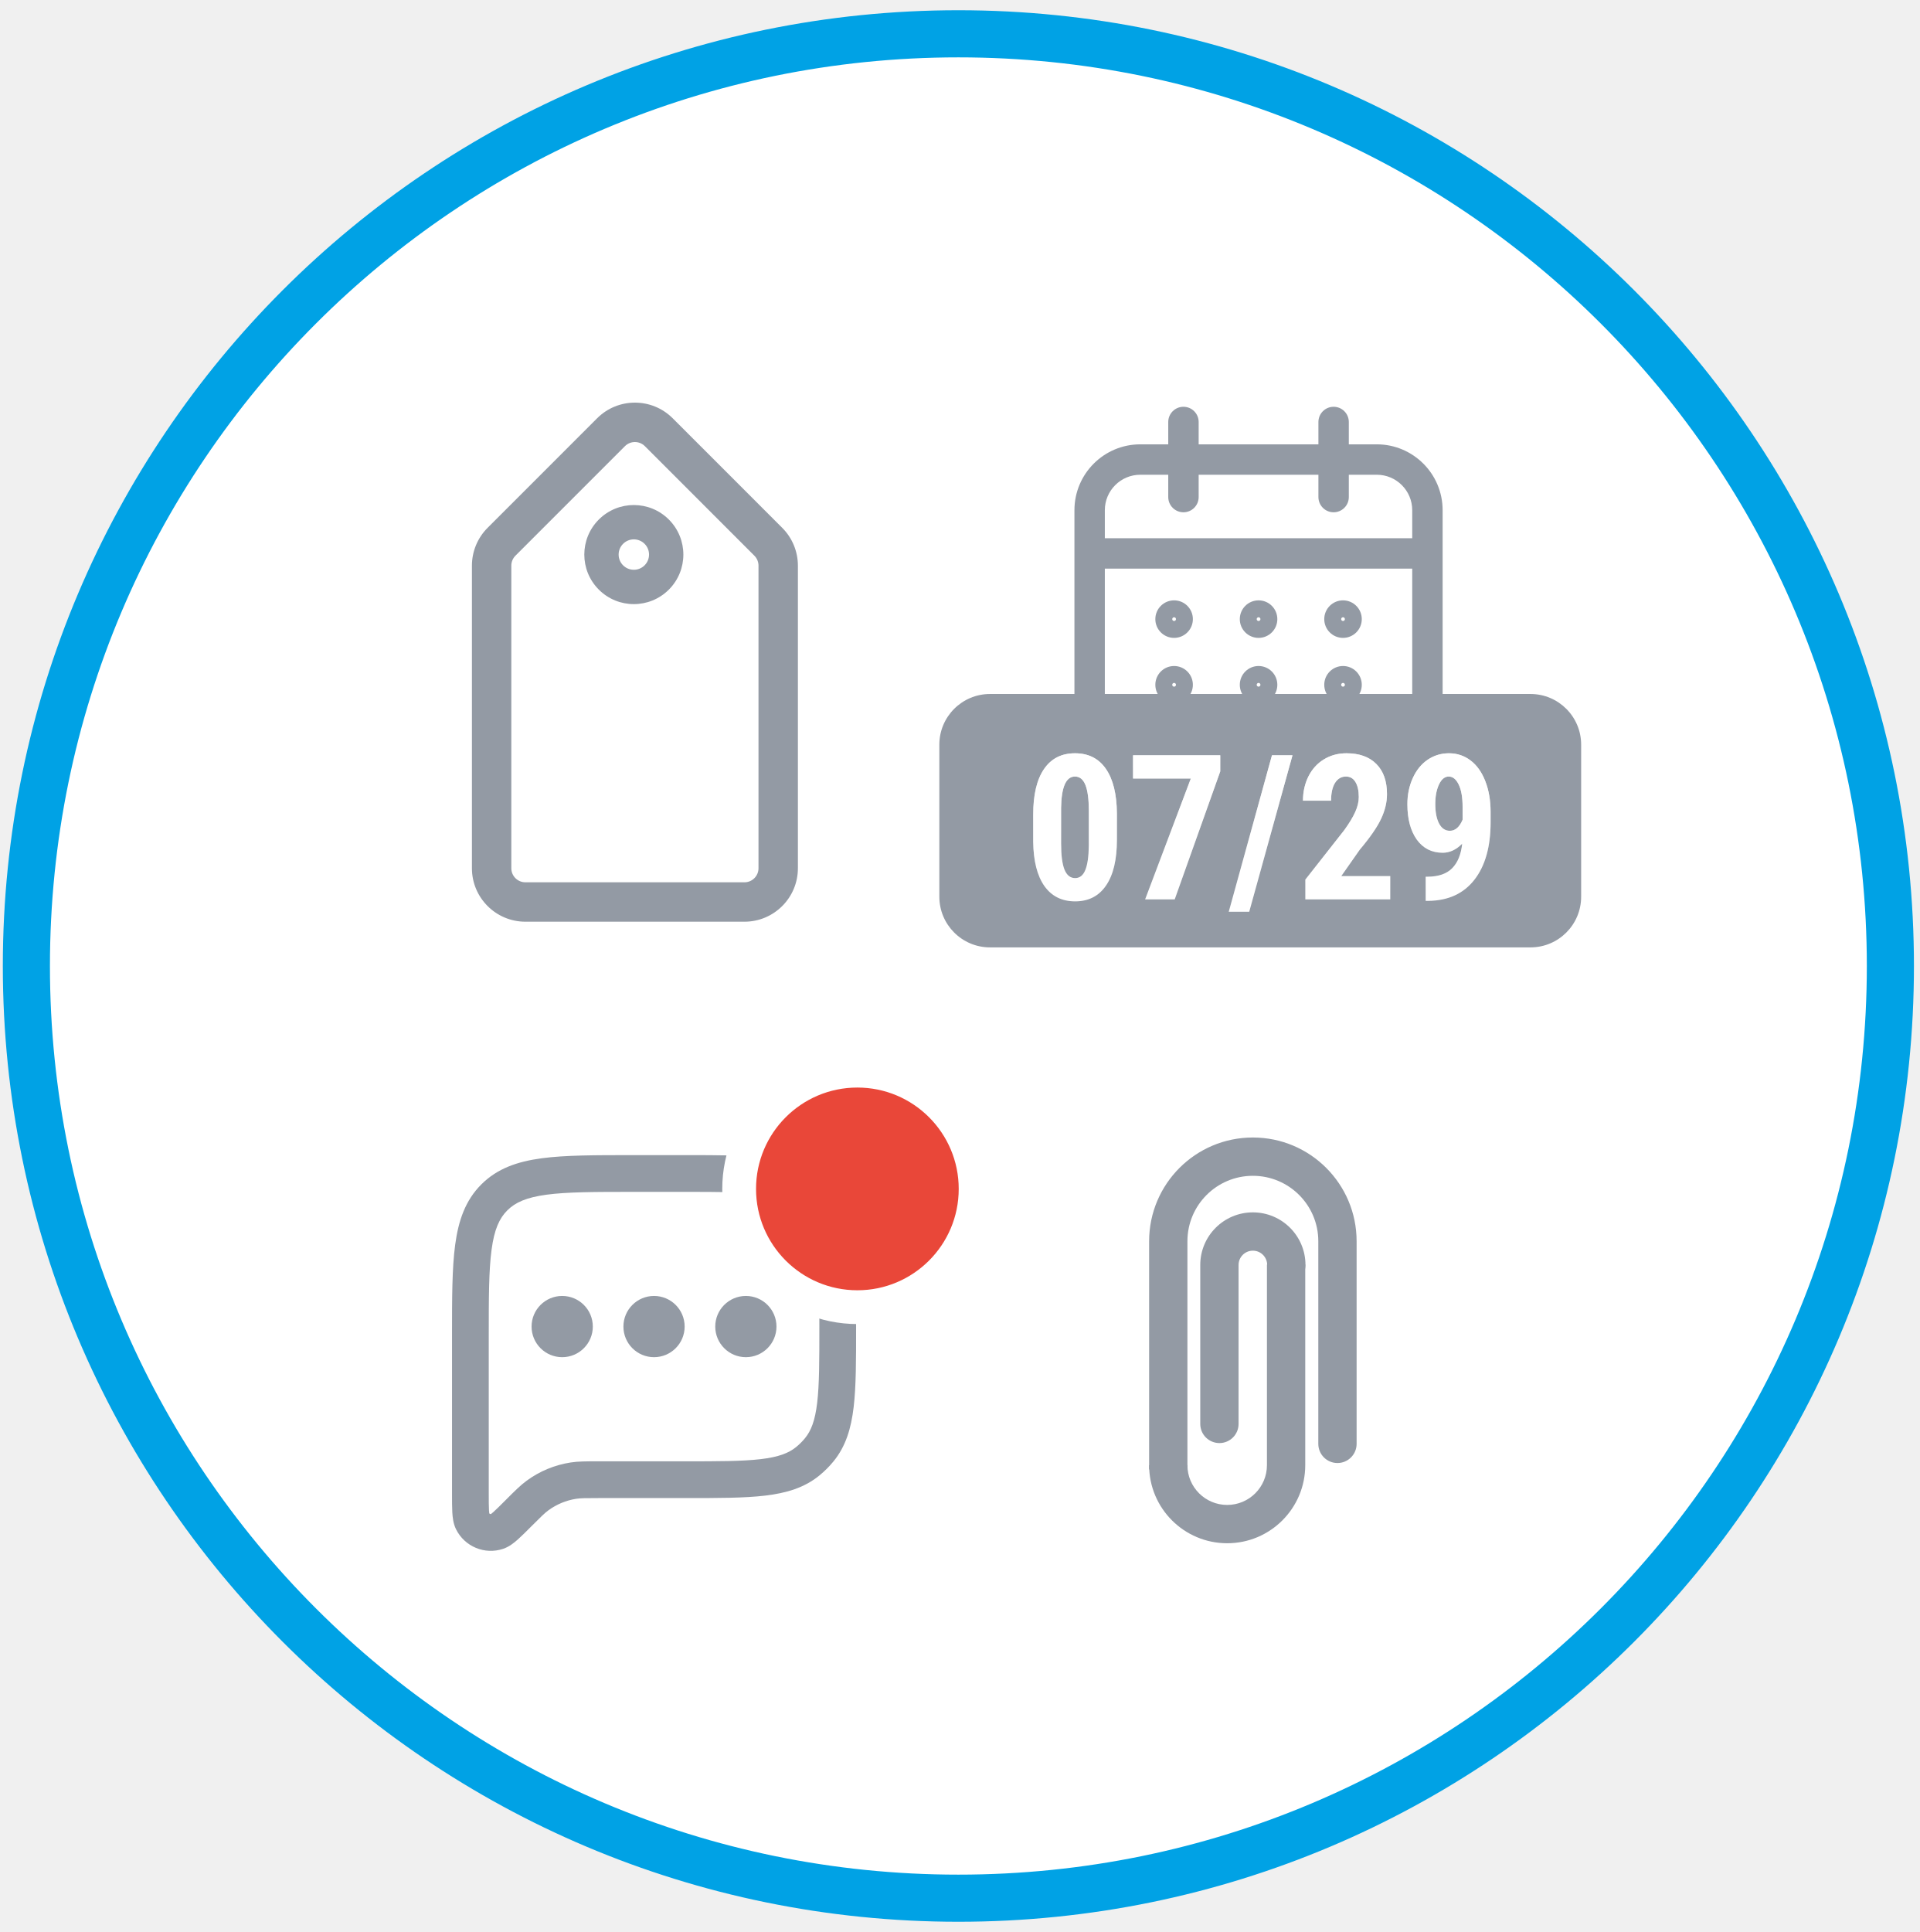
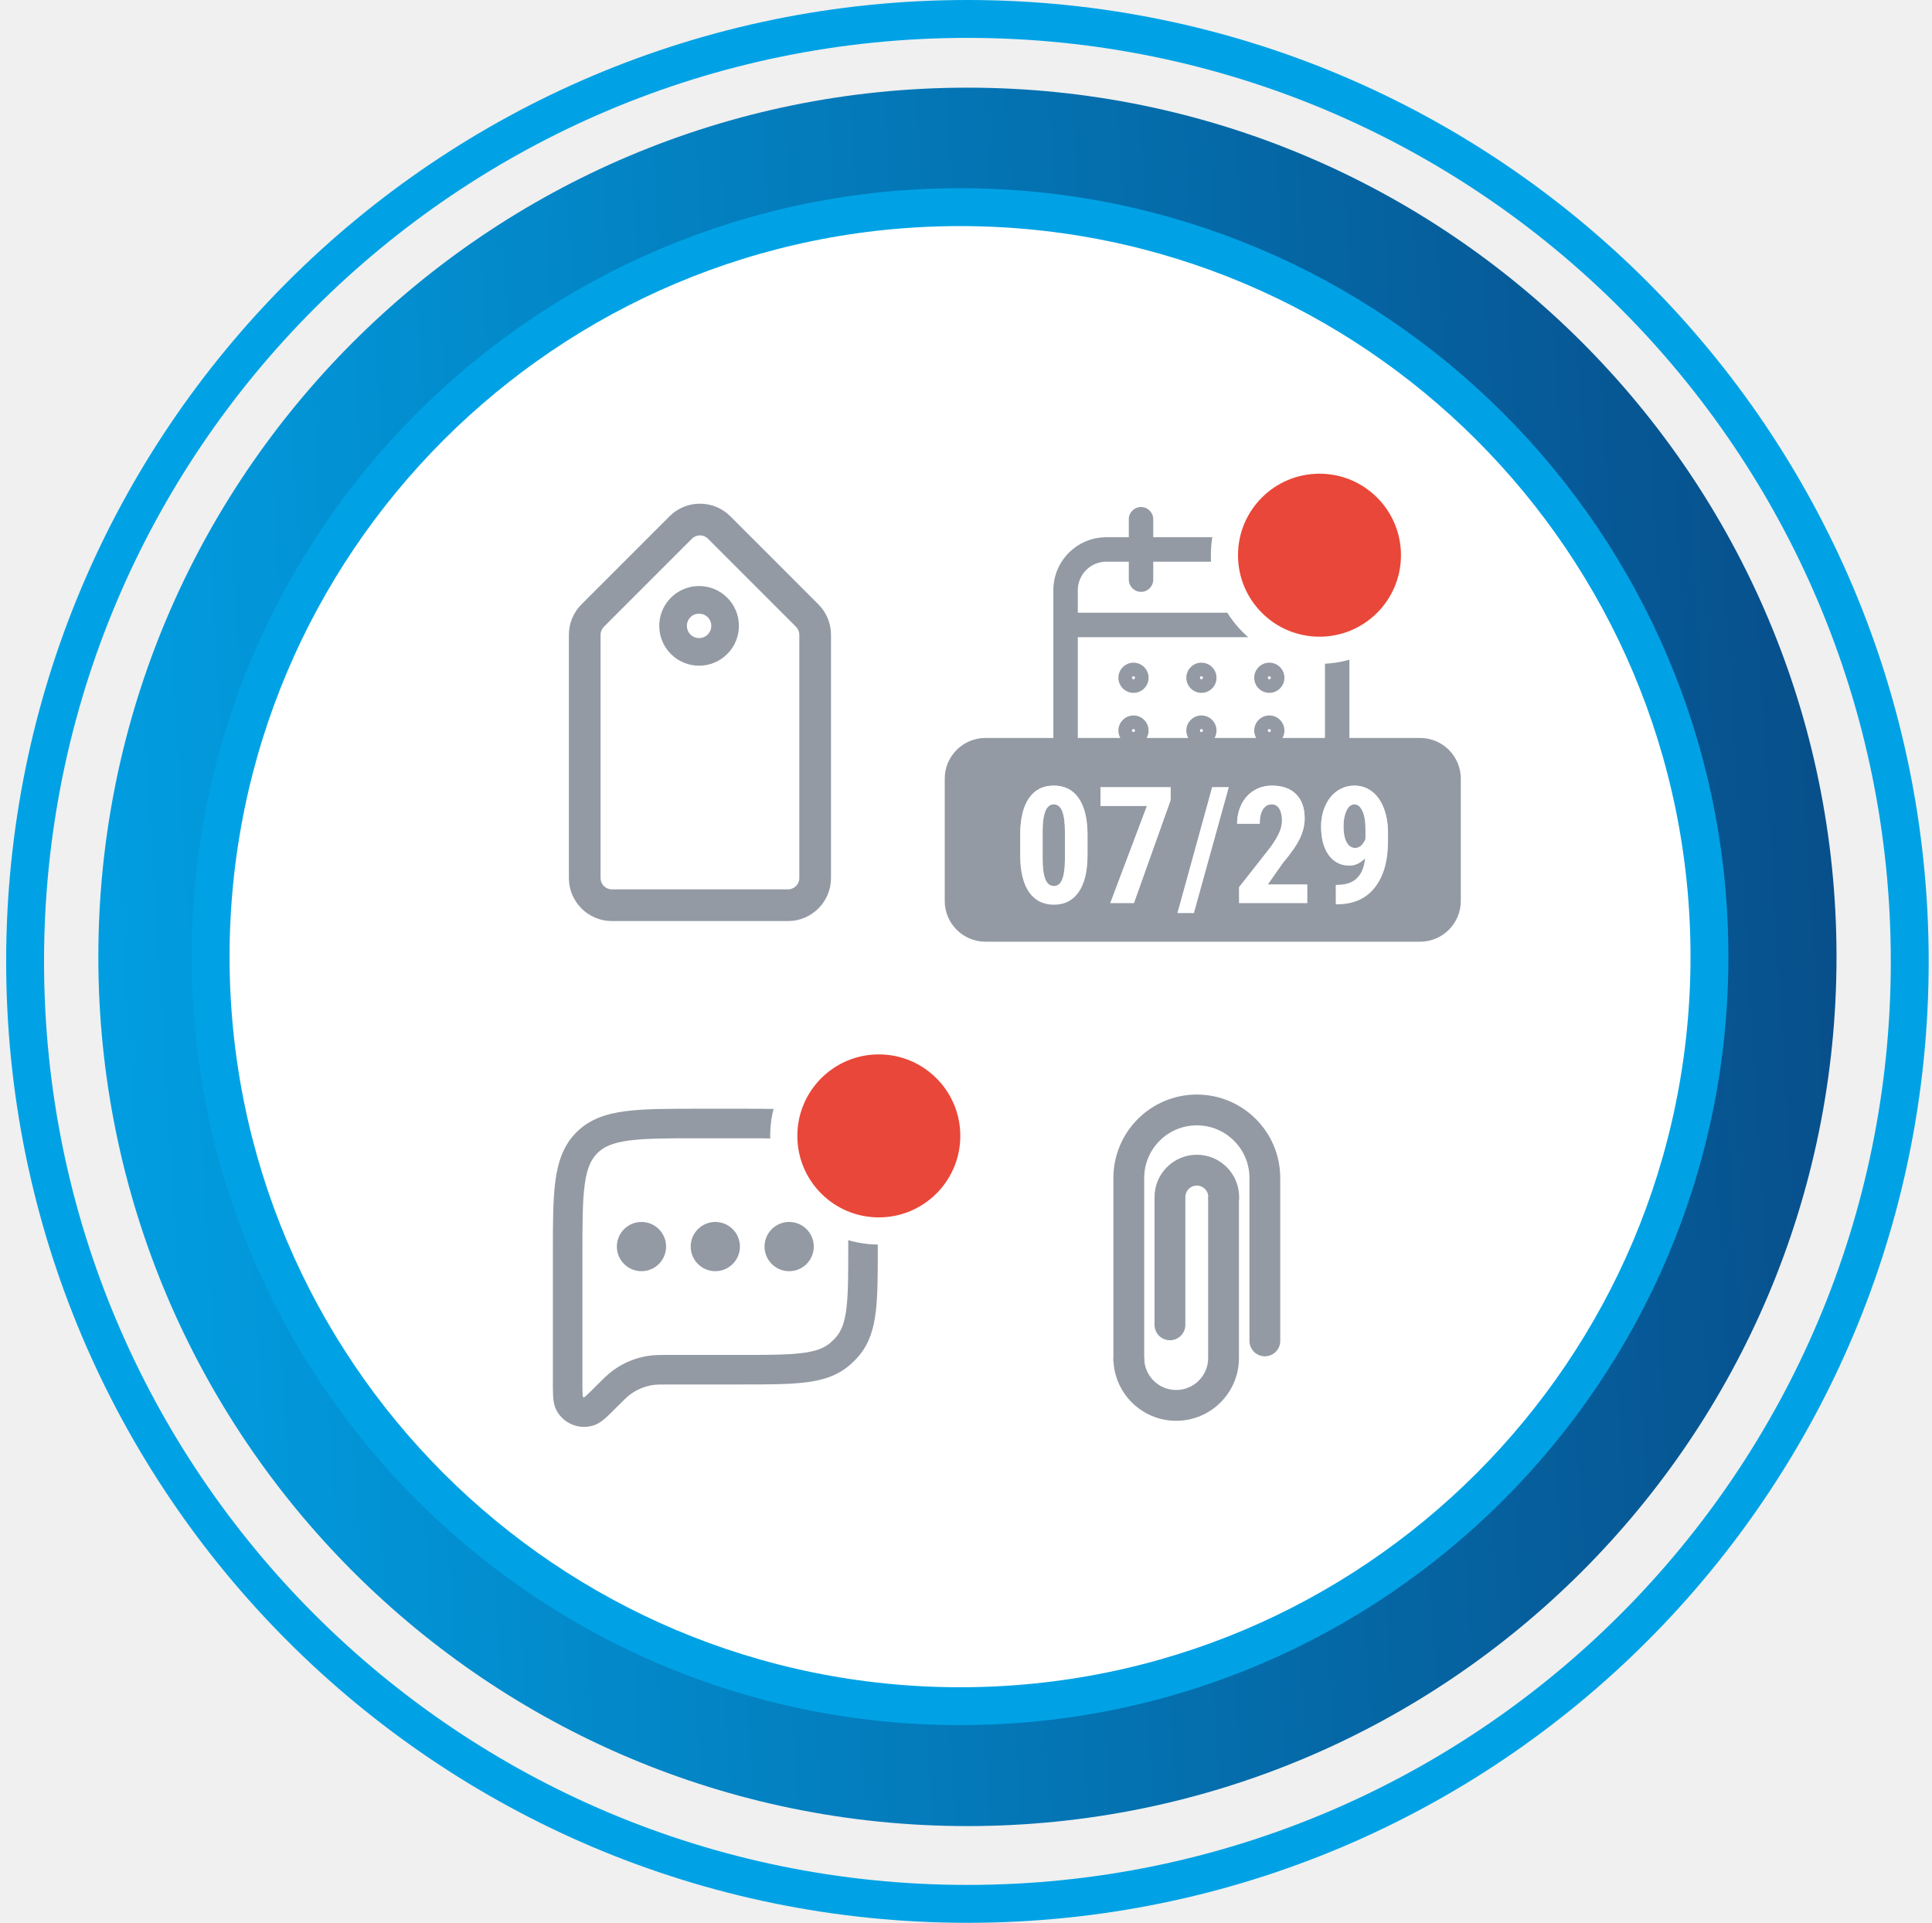
- <svg xmlns="http://www.w3.org/2000/svg" width="163" height="164" viewBox="0 0 163 164" fill="none">
-   <rect x="2.24" y="2.869" width="158.262" height="158.262" rx="79.131" fill="white" />
-   <rect x="2.24" y="2.869" width="158.262" height="158.262" rx="79.131" fill="url(#paint0_linear)" />
-   <rect x="2.24" y="2.869" width="158.262" height="158.262" rx="79.131" stroke="#00A2E5" stroke-width="4" />
-   <path fill-rule="evenodd" clip-rule="evenodd" d="M52.791 37.603C53.407 36.987 54.406 36.987 55.022 37.603L64.32 46.901C64.616 47.197 64.782 47.598 64.782 48.016L64.782 73.7C64.782 74.571 64.076 75.277 63.205 75.277H44.609C43.737 75.277 43.031 74.571 43.031 73.7L43.031 48.016C43.031 47.598 43.197 47.197 43.493 46.901L52.791 37.603ZM56.847 35.778C55.223 34.154 52.59 34.154 50.966 35.778L41.668 45.076C40.888 45.855 40.45 46.913 40.45 48.016L40.45 73.7C40.45 75.996 42.312 77.858 44.609 77.858L63.205 77.858C65.502 77.858 67.364 75.996 67.364 73.7L67.364 48.016C67.364 46.913 66.925 45.855 66.145 45.076L56.847 35.778ZM54.998 48.258C54.345 48.912 53.286 48.912 52.633 48.258C51.979 47.605 51.979 46.546 52.633 45.893C53.286 45.24 54.345 45.24 54.998 45.893C55.651 46.546 55.651 47.605 54.998 48.258ZM56.519 49.779C55.026 51.273 52.605 51.273 51.111 49.779C49.618 48.286 49.618 45.865 51.111 44.372C52.605 42.879 55.026 42.879 56.519 44.372C58.012 45.865 58.012 48.286 56.519 49.779Z" fill="#939AA4" />
-   <path d="M64.782 48.016L64.4 48.016L64.782 48.016ZM64.782 73.7H64.4H64.782ZM43.031 73.7H42.649H43.031ZM43.031 48.016L42.649 48.016L42.649 48.016L43.031 48.016ZM40.45 48.016L40.832 48.016L40.832 48.016L40.45 48.016ZM40.45 73.7H40.068H40.45ZM44.609 77.858V77.476V77.858ZM63.205 77.858V78.24V77.858ZM67.364 73.7H67.745H67.364ZM67.364 48.016L66.982 48.016L67.364 48.016ZM55.292 37.333C54.527 36.568 53.286 36.568 52.521 37.333L53.061 37.873C53.528 37.406 54.285 37.406 54.752 37.873L55.292 37.333ZM64.59 46.631L55.292 37.333L54.752 37.873L64.05 47.171L64.59 46.631ZM65.164 48.016C65.164 47.497 64.958 46.998 64.59 46.631L64.05 47.171C64.274 47.395 64.4 47.699 64.4 48.016L65.164 48.016ZM65.164 73.7L65.164 48.016L64.4 48.016V73.7H65.164ZM63.205 75.659C64.287 75.659 65.164 74.782 65.164 73.7H64.4C64.4 74.36 63.865 74.895 63.205 74.895V75.659ZM44.609 75.659H63.205V74.895H44.609V75.659ZM42.649 73.7C42.649 74.782 43.526 75.659 44.609 75.659V74.895C43.948 74.895 43.413 74.36 43.413 73.7H42.649ZM42.649 48.016L42.649 73.7H43.413L43.413 48.016L42.649 48.016ZM43.223 46.631C42.856 46.998 42.649 47.497 42.649 48.016L43.413 48.016C43.413 47.699 43.539 47.395 43.763 47.171L43.223 46.631ZM52.521 37.333L43.223 46.631L43.763 47.171L53.061 37.873L52.521 37.333ZM51.236 36.047C52.711 34.573 55.102 34.573 56.577 36.047L57.117 35.508C55.344 33.734 52.469 33.734 50.696 35.508L51.236 36.047ZM41.938 45.346L51.236 36.047L50.696 35.508L41.398 44.806L41.938 45.346ZM40.832 48.016C40.832 47.014 41.23 46.054 41.938 45.346L41.398 44.806C40.547 45.657 40.068 46.812 40.068 48.016L40.832 48.016ZM40.832 73.7L40.832 48.016L40.068 48.016L40.068 73.7H40.832ZM44.609 77.476C42.523 77.476 40.832 75.785 40.832 73.7H40.068C40.068 76.207 42.101 78.24 44.609 78.24V77.476ZM63.205 77.476L44.609 77.476V78.24L63.205 78.24V77.476ZM66.982 73.7C66.982 75.785 65.291 77.476 63.205 77.476V78.24C65.713 78.24 67.745 76.207 67.745 73.7H66.982ZM66.982 48.016L66.982 73.7H67.745L67.745 48.016L66.982 48.016ZM65.875 45.346C66.584 46.054 66.982 47.014 66.982 48.016L67.745 48.016C67.745 46.812 67.267 45.657 66.415 44.806L65.875 45.346ZM56.577 36.047L65.875 45.346L66.415 44.806L57.117 35.508L56.577 36.047ZM52.362 48.529C53.165 49.331 54.465 49.331 55.268 48.529L54.728 47.989C54.224 48.492 53.407 48.492 52.903 47.989L52.362 48.529ZM52.362 45.623C51.56 46.425 51.56 47.726 52.362 48.529L52.903 47.989C52.398 47.484 52.398 46.667 52.903 46.163L52.362 45.623ZM55.268 45.623C54.465 44.821 53.165 44.821 52.362 45.623L52.903 46.163C53.407 45.659 54.224 45.659 54.728 46.163L55.268 45.623ZM55.268 48.529C56.07 47.726 56.07 46.425 55.268 45.623L54.728 46.163C55.232 46.667 55.232 47.484 54.728 47.989L55.268 48.529ZM50.842 50.05C52.484 51.692 55.146 51.692 56.789 50.05L56.249 49.509C54.905 50.853 52.726 50.853 51.382 49.509L50.842 50.05ZM50.842 44.102C49.199 45.745 49.199 48.407 50.842 50.05L51.382 49.509C50.038 48.165 50.038 45.986 51.382 44.642L50.842 44.102ZM56.789 44.102C55.146 42.46 52.484 42.46 50.842 44.102L51.382 44.642C52.726 43.298 54.905 43.298 56.249 44.642L56.789 44.102ZM56.789 50.05C58.431 48.407 58.431 45.745 56.789 44.102L56.249 44.642C57.593 45.986 57.593 48.165 56.249 49.509L56.789 50.05Z" fill="#939AA4" />
-   <path fill-rule="evenodd" clip-rule="evenodd" d="M53.684 98.054L58.231 98.054C60.995 98.054 63.207 98.054 64.963 98.262C66.773 98.476 68.3 98.929 69.582 99.982C70.012 100.335 70.406 100.729 70.759 101.159C71.812 102.441 72.265 103.967 72.479 105.778C72.686 107.534 72.686 109.746 72.686 112.51V112.71C72.686 115.473 72.686 117.685 72.479 119.441C72.265 121.252 71.812 122.778 70.759 124.061C70.406 124.49 70.012 124.885 69.582 125.237C68.3 126.29 66.773 126.743 64.963 126.957C63.207 127.165 60.995 127.165 58.231 127.165H50.858C49.71 127.165 49.3 127.169 48.921 127.227C48.068 127.359 47.26 127.694 46.564 128.204C46.255 128.43 45.962 128.717 45.15 129.529L45.117 129.562C44.666 130.013 44.279 130.4 43.958 130.686C43.654 130.956 43.238 131.298 42.726 131.471C41.163 132.001 39.45 131.291 38.718 129.811C38.479 129.326 38.427 128.79 38.403 128.385C38.378 127.955 38.378 127.408 38.378 126.77L38.378 113.361C38.378 110.191 38.378 107.654 38.646 105.663C38.923 103.603 39.512 101.894 40.865 100.541C42.218 99.188 43.926 98.599 45.986 98.322C47.978 98.054 50.515 98.054 53.684 98.054ZM46.402 101.413C44.688 101.644 43.747 102.07 43.07 102.747C42.393 103.424 41.967 104.364 41.737 106.079C41.5 107.838 41.497 110.165 41.497 113.476V126.724C41.497 127.421 41.498 127.876 41.517 128.204C41.525 128.342 41.535 128.426 41.542 128.469C41.576 128.508 41.627 128.529 41.679 128.526C41.714 128.5 41.781 128.448 41.884 128.356C42.13 128.138 42.451 127.817 42.945 127.323C42.973 127.295 43.002 127.267 43.029 127.239C43.726 126.542 44.194 126.074 44.721 125.688C45.82 124.882 47.098 124.353 48.446 124.145C49.09 124.045 49.753 124.046 50.738 124.046C50.778 124.046 50.817 124.046 50.858 124.046H58.131C61.018 124.046 63.045 124.043 64.596 123.86C66.113 123.681 66.969 123.347 67.604 122.826C67.876 122.603 68.125 122.354 68.348 122.082C68.869 121.447 69.202 120.591 69.382 119.075C69.565 117.524 69.567 115.496 69.567 112.61C69.567 109.723 69.565 107.695 69.382 106.145C69.202 104.628 68.869 103.772 68.348 103.137C68.125 102.865 67.876 102.616 67.604 102.393C66.969 101.872 66.113 101.539 64.596 101.359C63.045 101.176 61.018 101.173 58.131 101.173H53.799C50.488 101.173 48.161 101.177 46.402 101.413Z" fill="#939AA4" />
-   <path fill-rule="evenodd" clip-rule="evenodd" d="M47.732 115.206C49.168 115.206 50.332 114.042 50.332 112.607C50.332 111.171 49.168 110.008 47.732 110.008C46.297 110.008 45.133 111.171 45.133 112.607C45.133 114.042 46.297 115.206 47.732 115.206Z" fill="#939AA4" />
-   <path fill-rule="evenodd" clip-rule="evenodd" d="M55.53 115.206C56.965 115.206 58.129 114.042 58.129 112.607C58.129 111.171 56.965 110.008 55.53 110.008C54.094 110.008 52.931 111.171 52.931 112.607C52.931 114.042 54.094 115.206 55.53 115.206Z" fill="#939AA4" />
-   <path fill-rule="evenodd" clip-rule="evenodd" d="M63.327 115.206C64.763 115.206 65.926 114.042 65.926 112.607C65.926 111.171 64.763 110.008 63.327 110.008C61.892 110.008 60.728 111.171 60.728 112.607C60.728 114.042 61.892 115.206 63.327 115.206Z" fill="#939AA4" />
-   <circle cx="72.795" cy="100.922" r="10.038" fill="#E94739" stroke="white" stroke-width="2.868" />
-   <path fill-rule="evenodd" clip-rule="evenodd" d="M106.374 99.81C103.305 99.81 100.817 102.297 100.817 105.366L100.817 124.731L97.565 124.731L97.565 105.366C97.565 100.501 101.509 96.558 106.374 96.558C111.238 96.558 115.182 100.501 115.182 105.366V122.565C115.182 123.463 114.454 124.191 113.556 124.191C112.658 124.191 111.93 123.463 111.93 122.565V105.366C111.93 102.297 109.442 99.81 106.374 99.81Z" fill="#939AA4" />
-   <path fill-rule="evenodd" clip-rule="evenodd" d="M110.821 107.345V124.372C110.821 128.033 107.853 131 104.193 131C100.532 131 97.565 128.033 97.565 124.372H100.817C100.817 126.237 102.328 127.748 104.193 127.748C106.057 127.748 107.569 126.237 107.569 124.372V107.345H110.821Z" fill="#939AA4" />
-   <path fill-rule="evenodd" clip-rule="evenodd" d="M106.374 106.165C105.703 106.165 105.16 106.709 105.16 107.379V120.871C105.16 121.769 104.432 122.497 103.534 122.497C102.635 122.497 101.907 121.769 101.907 120.871V107.379C101.907 104.913 103.907 102.913 106.374 102.913C108.84 102.913 110.84 104.913 110.84 107.379C110.84 108.277 110.112 109.005 109.214 109.005C108.316 109.005 107.588 108.277 107.588 107.379C107.588 106.709 107.044 106.165 106.374 106.165Z" fill="#939AA4" />
-   <path fill-rule="evenodd" clip-rule="evenodd" d="M101.771 35.821C101.771 35.108 101.193 34.53 100.48 34.53C99.767 34.53 99.189 35.108 99.189 35.821V37.718H96.817C93.728 37.718 91.224 40.221 91.224 43.31V60.2C91.224 63.288 93.728 65.792 96.817 65.792H116.893C119.981 65.792 122.485 63.288 122.485 60.2V43.31C122.485 40.221 119.981 37.718 116.893 37.718H114.52V35.821C114.52 35.108 113.942 34.53 113.229 34.53C112.517 34.53 111.939 35.108 111.939 35.821V37.718H101.771V35.821ZM111.939 42.194V40.299H101.771V42.194C101.771 42.907 101.193 43.485 100.48 43.485C99.767 43.485 99.189 42.907 99.189 42.194V40.299H96.817C95.154 40.299 93.805 41.647 93.805 43.31V45.688H119.904V43.31C119.904 41.647 118.556 40.299 116.893 40.299H114.52V42.194C114.52 42.907 113.942 43.485 113.229 43.485C112.517 43.485 111.939 42.907 111.939 42.194ZM119.904 48.27H93.805V60.2C93.805 61.863 95.154 63.211 96.817 63.211H116.893C118.556 63.211 119.904 61.863 119.904 60.2V48.27ZM99.686 52.714C99.774 52.714 99.846 52.643 99.846 52.555C99.846 52.467 99.774 52.396 99.686 52.396C99.598 52.396 99.527 52.467 99.527 52.555C99.527 52.643 99.598 52.714 99.686 52.714ZM99.686 54.148C100.566 54.148 101.28 53.435 101.28 52.555C101.28 51.675 100.566 50.962 99.686 50.962C98.806 50.962 98.093 51.675 98.093 52.555C98.093 53.435 98.806 54.148 99.686 54.148ZM107.017 52.555C107.017 52.643 106.946 52.714 106.858 52.714C106.77 52.714 106.698 52.643 106.698 52.555C106.698 52.467 106.77 52.396 106.858 52.396C106.946 52.396 107.017 52.467 107.017 52.555ZM108.451 52.555C108.451 53.435 107.738 54.148 106.858 54.148C105.978 54.148 105.264 53.435 105.264 52.555C105.264 51.675 105.978 50.962 106.858 50.962C107.738 50.962 108.451 51.675 108.451 52.555ZM114.028 52.714C114.116 52.714 114.187 52.643 114.187 52.555C114.187 52.467 114.116 52.396 114.028 52.396C113.94 52.396 113.869 52.467 113.869 52.555C113.869 52.643 113.94 52.714 114.028 52.714ZM114.028 54.148C114.908 54.148 115.621 53.435 115.621 52.555C115.621 51.675 114.908 50.962 114.028 50.962C113.148 50.962 112.435 51.675 112.435 52.555C112.435 53.435 113.148 54.148 114.028 54.148ZM99.846 58.129C99.846 58.217 99.774 58.288 99.686 58.288C99.598 58.288 99.527 58.217 99.527 58.129C99.527 58.041 99.598 57.969 99.686 57.969C99.774 57.969 99.846 58.041 99.846 58.129ZM101.28 58.129C101.28 59.009 100.566 59.722 99.686 59.722C98.806 59.722 98.093 59.009 98.093 58.129C98.093 57.249 98.806 56.535 99.686 56.535C100.566 56.535 101.28 57.249 101.28 58.129ZM106.858 58.288C106.946 58.288 107.017 58.217 107.017 58.129C107.017 58.041 106.946 57.969 106.858 57.969C106.77 57.969 106.698 58.041 106.698 58.129C106.698 58.217 106.77 58.288 106.858 58.288ZM106.858 59.722C107.738 59.722 108.451 59.009 108.451 58.129C108.451 57.249 107.738 56.535 106.858 56.535C105.978 56.535 105.264 57.249 105.264 58.129C105.264 59.009 105.978 59.722 106.858 59.722ZM114.187 58.129C114.187 58.217 114.116 58.288 114.028 58.288C113.94 58.288 113.869 58.217 113.869 58.129C113.869 58.041 113.94 57.969 114.028 57.969C114.116 57.969 114.187 58.041 114.187 58.129ZM115.621 58.129C115.621 59.009 114.908 59.722 114.028 59.722C113.148 59.722 112.435 59.009 112.435 58.129C112.435 57.249 113.148 56.535 114.028 56.535C114.908 56.535 115.621 57.249 115.621 58.129Z" fill="#939AA4" />
-   <path d="M79.754 63.212C79.754 60.836 81.68 58.91 84.056 58.91H129.944C132.32 58.91 134.246 60.836 134.246 63.212V76.118C134.246 78.494 132.32 80.42 129.944 80.42H84.056C81.68 80.42 79.754 78.494 79.754 76.118V63.212Z" fill="#939AA4" />
-   <path d="M94.831 71.287C94.831 72.978 94.523 74.272 93.907 75.168C93.296 76.065 92.422 76.513 91.285 76.513C90.159 76.513 89.288 76.079 88.672 75.21C88.061 74.337 87.745 73.087 87.722 71.463V69.152C87.722 67.466 88.028 66.178 88.638 65.287C89.249 64.391 90.126 63.943 91.268 63.943C92.411 63.943 93.288 64.385 93.898 65.27C94.509 66.156 94.82 67.419 94.831 69.06V71.287ZM92.445 68.808C92.445 67.844 92.349 67.122 92.159 66.64C91.969 66.158 91.672 65.917 91.268 65.917C90.512 65.917 90.12 66.8 90.092 68.564V71.614C90.092 72.6 90.187 73.334 90.378 73.816C90.574 74.297 90.876 74.538 91.285 74.538C91.672 74.538 91.957 74.314 92.142 73.866C92.333 73.412 92.433 72.721 92.445 71.791V68.808ZM103.603 65.481L99.738 76.345H97.226L101.107 66.085H96.201V64.111H103.603V65.481ZM106.065 77.395H104.326L107.997 64.111H109.737L106.065 77.395ZM118.038 76.345H110.829V74.664L114.14 70.455C114.56 69.872 114.868 69.362 115.064 68.925C115.265 68.483 115.366 68.06 115.366 67.657C115.366 67.113 115.271 66.688 115.081 66.379C114.896 66.071 114.627 65.917 114.274 65.917C113.887 65.917 113.579 66.097 113.35 66.455C113.126 66.814 113.014 67.318 113.014 67.968H110.627C110.627 67.217 110.781 66.531 111.089 65.909C111.403 65.287 111.84 64.805 112.4 64.464C112.966 64.117 113.605 63.943 114.316 63.943C115.408 63.943 116.254 64.245 116.854 64.85C117.458 65.45 117.761 66.304 117.761 67.413C117.761 68.102 117.593 68.802 117.257 69.514C116.926 70.219 116.324 71.091 115.45 72.127L113.879 74.37H118.038V76.345ZM124.147 71.614C123.643 72.129 123.091 72.387 122.491 72.387C121.562 72.387 120.828 72.015 120.29 71.27C119.758 70.519 119.492 69.519 119.492 68.27C119.492 67.463 119.643 66.727 119.946 66.06C120.248 65.388 120.668 64.867 121.206 64.497C121.749 64.128 122.354 63.943 123.021 63.943C123.71 63.943 124.323 64.147 124.861 64.556C125.399 64.965 125.816 65.553 126.113 66.321C126.41 67.082 126.558 67.951 126.558 68.925V69.791C126.558 71.875 126.099 73.505 125.18 74.681C124.267 75.852 122.97 76.448 121.29 76.471H121.046V74.421H121.206C122.136 74.415 122.833 74.174 123.298 73.698C123.769 73.222 124.052 72.527 124.147 71.614ZM123.096 70.522C123.556 70.522 123.917 70.208 124.18 69.581V68.489C124.18 67.688 124.071 67.06 123.853 66.606C123.634 66.147 123.351 65.917 123.004 65.917C122.662 65.917 122.385 66.144 122.172 66.598C121.965 67.046 121.861 67.595 121.861 68.245C121.861 68.951 121.971 69.508 122.189 69.917C122.407 70.32 122.71 70.522 123.096 70.522Z" fill="white" />
-   <path d="M94.831 71.287C94.831 72.978 94.523 74.272 93.907 75.168C93.296 76.065 92.422 76.513 91.285 76.513C90.159 76.513 89.288 76.079 88.672 75.21C88.061 74.337 87.745 73.087 87.722 71.463V69.152C87.722 67.466 88.028 66.178 88.638 65.287C89.249 64.391 90.126 63.943 91.268 63.943C92.411 63.943 93.288 64.385 93.898 65.27C94.509 66.156 94.82 67.419 94.831 69.06V71.287ZM92.445 68.808C92.445 67.844 92.349 67.122 92.159 66.64C91.969 66.158 91.672 65.917 91.268 65.917C90.512 65.917 90.12 66.8 90.092 68.564V71.614C90.092 72.6 90.187 73.334 90.378 73.816C90.574 74.297 90.876 74.538 91.285 74.538C91.672 74.538 91.957 74.314 92.142 73.866C92.333 73.412 92.433 72.721 92.445 71.791V68.808ZM103.603 65.481L99.738 76.345H97.226L101.107 66.085H96.201V64.111H103.603V65.481ZM106.065 77.395H104.326L107.997 64.111H109.737L106.065 77.395ZM118.038 76.345H110.829V74.664L114.14 70.455C114.56 69.872 114.868 69.362 115.064 68.925C115.265 68.483 115.366 68.06 115.366 67.657C115.366 67.113 115.271 66.688 115.081 66.379C114.896 66.071 114.627 65.917 114.274 65.917C113.887 65.917 113.579 66.097 113.35 66.455C113.126 66.814 113.014 67.318 113.014 67.968H110.627C110.627 67.217 110.781 66.531 111.089 65.909C111.403 65.287 111.84 64.805 112.4 64.464C112.966 64.117 113.605 63.943 114.316 63.943C115.408 63.943 116.254 64.245 116.854 64.85C117.458 65.45 117.761 66.304 117.761 67.413C117.761 68.102 117.593 68.802 117.257 69.514C116.926 70.219 116.324 71.091 115.45 72.127L113.879 74.37H118.038V76.345ZM124.147 71.614C123.643 72.129 123.091 72.387 122.491 72.387C121.562 72.387 120.828 72.015 120.29 71.27C119.758 70.519 119.492 69.519 119.492 68.27C119.492 67.463 119.643 66.727 119.946 66.06C120.248 65.388 120.668 64.867 121.206 64.497C121.749 64.128 122.354 63.943 123.021 63.943C123.71 63.943 124.323 64.147 124.861 64.556C125.399 64.965 125.816 65.553 126.113 66.321C126.41 67.082 126.558 67.951 126.558 68.925V69.791C126.558 71.875 126.099 73.505 125.18 74.681C124.267 75.852 122.97 76.448 121.29 76.471H121.046V74.421H121.206C122.136 74.415 122.833 74.174 123.298 73.698C123.769 73.222 124.052 72.527 124.147 71.614ZM123.096 70.522C123.556 70.522 123.917 70.208 124.18 69.581V68.489C124.18 67.688 124.071 67.06 123.853 66.606C123.634 66.147 123.351 65.917 123.004 65.917C122.662 65.917 122.385 66.144 122.172 66.598C121.965 67.046 121.861 67.595 121.861 68.245C121.861 68.951 121.971 69.508 122.189 69.917C122.407 70.32 122.71 70.522 123.096 70.522Z" fill="url(#paint1_linear)" />
+ <svg xmlns="http://www.w3.org/2000/svg" width="204" height="203" viewBox="0 0 204 203" fill="none">
+   <circle cx="102.151" cy="101.022" r="91.767" fill="url(#paint0_linear)" />
+   <circle cx="102.15" cy="101.5" r="99.5" stroke="#00A2E5" stroke-width="4" />
+   <rect x="22.24" y="21.869" width="158.262" height="158.262" rx="79.131" fill="white" />
+   <rect x="22.24" y="21.869" width="158.262" height="158.262" rx="79.131" fill="url(#paint1_linear)" />
+   <rect x="22.24" y="21.869" width="158.262" height="158.262" rx="79.131" stroke="#00A2E5" stroke-width="4" />
+   <path fill-rule="evenodd" clip-rule="evenodd" d="M72.791 56.603C73.407 55.987 74.406 55.987 75.022 56.603L84.32 65.901C84.616 66.197 84.782 66.598 84.782 67.016L84.782 92.7C84.782 93.571 84.076 94.277 83.205 94.277H64.609C63.737 94.277 63.031 93.571 63.031 92.7L63.031 67.016C63.031 66.598 63.197 66.197 63.493 65.901L72.791 56.603ZM76.847 54.778C75.223 53.154 72.59 53.154 70.966 54.778L61.668 64.076C60.888 64.856 60.45 65.913 60.45 67.016L60.45 92.7C60.45 94.996 62.312 96.858 64.609 96.858L83.205 96.858C85.502 96.858 87.364 94.996 87.364 92.7L87.364 67.016C87.364 65.913 86.925 64.856 86.145 64.076L76.847 54.778ZM74.998 67.258C74.345 67.912 73.286 67.912 72.632 67.258C71.979 66.605 71.979 65.546 72.632 64.893C73.286 64.24 74.345 64.24 74.998 64.893C75.651 65.546 75.651 66.605 74.998 67.258ZM76.519 68.779C75.025 70.273 72.605 70.273 71.112 68.779C69.618 67.286 69.618 64.865 71.112 63.372C72.605 61.879 75.025 61.879 76.519 63.372C78.012 64.865 78.012 67.286 76.519 68.779Z" fill="#939AA4" />
+   <path d="M84.782 67.016L84.4 67.016L84.782 67.016ZM84.782 92.7H84.4H84.782ZM63.031 92.7H62.649H63.031ZM63.031 67.016L62.649 67.016L62.649 67.016L63.031 67.016ZM60.45 67.016L60.832 67.016L60.832 67.016L60.45 67.016ZM60.45 92.7H60.068H60.45ZM64.609 96.858V96.476V96.858ZM83.205 96.858V97.24V96.858ZM87.364 92.7H87.745H87.364ZM87.364 67.016L86.982 67.016L87.364 67.016ZM75.292 56.333C74.527 55.568 73.287 55.568 72.521 56.333L73.061 56.873C73.528 56.406 74.285 56.406 74.752 56.873L75.292 56.333ZM84.59 65.631L75.292 56.333L74.752 56.873L84.05 66.171L84.59 65.631ZM85.164 67.016C85.164 66.497 84.958 65.998 84.59 65.631L84.05 66.171C84.274 66.395 84.4 66.699 84.4 67.016L85.164 67.016ZM85.164 92.7L85.164 67.016L84.4 67.016V92.7H85.164ZM83.205 94.659C84.287 94.659 85.164 93.782 85.164 92.7H84.4C84.4 93.36 83.865 93.895 83.205 93.895V94.659ZM64.609 94.659H83.205V93.895H64.609V94.659ZM62.649 92.7C62.649 93.782 63.526 94.659 64.609 94.659V93.895C63.948 93.895 63.413 93.36 63.413 92.7H62.649ZM62.649 67.016L62.649 92.7H63.413L63.413 67.016L62.649 67.016ZM63.223 65.631C62.856 65.998 62.649 66.497 62.649 67.016L63.413 67.016C63.413 66.699 63.539 66.395 63.763 66.171L63.223 65.631ZM72.521 56.333L63.223 65.631L63.763 66.171L73.061 56.873L72.521 56.333ZM71.236 55.047C72.711 53.573 75.102 53.573 76.577 55.047L77.117 54.508C75.344 52.734 72.469 52.734 70.696 54.508L71.236 55.047ZM61.938 64.346L71.236 55.047L70.696 54.508L61.398 63.806L61.938 64.346ZM60.832 67.016C60.832 66.014 61.23 65.054 61.938 64.346L61.398 63.806C60.547 64.657 60.068 65.812 60.068 67.016L60.832 67.016ZM60.832 92.7L60.832 67.016L60.068 67.016L60.068 92.7H60.832ZM64.609 96.476C62.523 96.476 60.832 94.785 60.832 92.7H60.068C60.068 95.207 62.101 97.24 64.609 97.24V96.476ZM83.205 96.476L64.609 96.476V97.24L83.205 97.24V96.476ZM86.982 92.7C86.982 94.785 85.291 96.476 83.205 96.476V97.24C85.713 97.24 87.745 95.207 87.745 92.7H86.982ZM86.982 67.016L86.982 92.7H87.745L87.745 67.016L86.982 67.016ZM85.875 64.346C86.584 65.054 86.982 66.014 86.982 67.016L87.745 67.016C87.745 65.812 87.267 64.657 86.415 63.806L85.875 64.346ZM76.577 55.047L85.875 64.346L86.415 63.806L77.117 54.508L76.577 55.047ZM72.362 67.528C73.165 68.331 74.466 68.331 75.268 67.528L74.728 66.989C74.224 67.493 73.406 67.493 72.903 66.989L72.362 67.528ZM72.362 64.623C71.56 65.425 71.56 66.726 72.362 67.528L72.903 66.989C72.398 66.484 72.398 65.667 72.903 65.163L72.362 64.623ZM75.268 64.623C74.466 63.821 73.165 63.821 72.362 64.623L72.903 65.163C73.406 64.659 74.224 64.659 74.728 65.163L75.268 64.623ZM75.268 67.528C76.07 66.726 76.07 65.425 75.268 64.623L74.728 65.163C75.232 65.667 75.232 66.484 74.728 66.989L75.268 67.528ZM70.841 69.049C72.484 70.692 75.146 70.692 76.789 69.049L76.249 68.509C74.905 69.853 72.726 69.853 71.382 68.509L70.841 69.049ZM70.841 63.102C69.199 64.745 69.199 67.407 70.841 69.049L71.382 68.509C70.037 67.165 70.037 64.986 71.382 63.642L70.841 63.102ZM76.789 63.102C75.146 61.46 72.484 61.46 70.841 63.102L71.382 63.642C72.726 62.298 74.905 62.298 76.249 63.642L76.789 63.102ZM76.789 69.049C78.431 67.407 78.431 64.745 76.789 63.102L76.249 63.642C77.593 64.986 77.593 67.165 76.249 68.509L76.789 69.049Z" fill="#939AA4" />
+   <path fill-rule="evenodd" clip-rule="evenodd" d="M73.684 117.054L78.231 117.054C80.995 117.054 83.207 117.054 84.963 117.262C86.773 117.476 88.3 117.929 89.582 118.982C90.012 119.335 90.406 119.729 90.759 120.159C91.812 121.441 92.265 122.967 92.479 124.778C92.686 126.534 92.686 128.746 92.686 131.51V131.71C92.686 134.473 92.686 136.685 92.479 138.441C92.265 140.252 91.812 141.778 90.759 143.061C90.406 143.49 90.012 143.885 89.582 144.237C88.3 145.29 86.773 145.743 84.963 145.957C83.207 146.165 80.995 146.165 78.231 146.165H70.858C69.71 146.165 69.3 146.169 68.921 146.227C68.068 146.359 67.26 146.694 66.564 147.204C66.255 147.43 65.962 147.717 65.15 148.529L65.117 148.562C64.666 149.013 64.279 149.4 63.958 149.686C63.654 149.956 63.238 150.298 62.726 150.471C61.163 151.001 59.45 150.291 58.718 148.811C58.479 148.326 58.427 147.79 58.403 147.385C58.378 146.955 58.378 146.408 58.378 145.77L58.378 132.361C58.378 129.191 58.378 126.654 58.646 124.663C58.923 122.603 59.512 120.894 60.865 119.541C62.218 118.188 63.926 117.599 65.986 117.322C67.978 117.054 70.515 117.054 73.684 117.054ZM66.402 120.413C64.688 120.644 63.747 121.07 63.07 121.747C62.393 122.424 61.967 123.364 61.737 125.079C61.5 126.838 61.497 129.165 61.497 132.476V145.724C61.497 146.421 61.498 146.876 61.517 147.204C61.525 147.342 61.535 147.426 61.542 147.469C61.576 147.508 61.627 147.529 61.679 147.526C61.714 147.5 61.781 147.448 61.884 147.356C62.13 147.138 62.451 146.817 62.945 146.323C62.973 146.295 63.002 146.267 63.029 146.239C63.726 145.542 64.194 145.074 64.721 144.688C65.82 143.882 67.098 143.353 68.446 143.145C69.09 143.045 69.753 143.046 70.738 143.046C70.778 143.046 70.817 143.046 70.858 143.046H78.131C81.018 143.046 83.045 143.043 84.596 142.86C86.113 142.681 86.969 142.347 87.604 141.826C87.876 141.603 88.125 141.354 88.348 141.082C88.869 140.447 89.202 139.591 89.382 138.075C89.565 136.524 89.567 134.496 89.567 131.61C89.567 128.723 89.565 126.695 89.382 125.145C89.202 123.628 88.869 122.772 88.348 122.137C88.125 121.865 87.876 121.616 87.604 121.393C86.969 120.872 86.113 120.539 84.596 120.359C83.045 120.176 81.018 120.173 78.131 120.173H73.799C70.488 120.173 68.161 120.177 66.402 120.413Z" fill="#939AA4" />
+   <path fill-rule="evenodd" clip-rule="evenodd" d="M67.732 134.206C69.168 134.206 70.332 133.042 70.332 131.607C70.332 130.171 69.168 129.008 67.732 129.008C66.297 129.008 65.133 130.171 65.133 131.607C65.133 133.042 66.297 134.206 67.732 134.206Z" fill="#939AA4" />
+   <path fill-rule="evenodd" clip-rule="evenodd" d="M75.53 134.206C76.965 134.206 78.129 133.042 78.129 131.607C78.129 130.171 76.965 129.008 75.53 129.008C74.094 129.008 72.931 130.171 72.931 131.607C72.931 133.042 74.094 134.206 75.53 134.206Z" fill="#939AA4" />
+   <path fill-rule="evenodd" clip-rule="evenodd" d="M83.327 134.206C84.763 134.206 85.926 133.042 85.926 131.607C85.926 130.171 84.763 129.008 83.327 129.008C81.892 129.008 80.728 130.171 80.728 131.607C80.728 133.042 81.892 134.206 83.327 134.206Z" fill="#939AA4" />
+   <circle cx="92.795" cy="119.922" r="10.038" fill="#E94739" stroke="white" stroke-width="2.868" />
+   <path fill-rule="evenodd" clip-rule="evenodd" d="M126.374 118.81C123.305 118.81 120.817 121.297 120.817 124.366L120.817 143.731L117.565 143.731L117.565 124.366C117.565 119.501 121.509 115.558 126.374 115.558C131.238 115.558 135.182 119.501 135.182 124.366V141.565C135.182 142.463 134.454 143.191 133.556 143.191C132.658 143.191 131.93 142.463 131.93 141.565V124.366C131.93 121.297 129.442 118.81 126.374 118.81Z" fill="#939AA4" />
+   <path fill-rule="evenodd" clip-rule="evenodd" d="M130.821 126.345V143.372C130.821 147.033 127.853 150 124.193 150C120.532 150 117.565 147.033 117.565 143.372H120.817C120.817 145.237 122.328 146.748 124.193 146.748C126.057 146.748 127.569 145.237 127.569 143.372V126.345H130.821Z" fill="#939AA4" />
+   <path fill-rule="evenodd" clip-rule="evenodd" d="M126.374 125.165C125.703 125.165 125.16 125.709 125.16 126.379V139.871C125.16 140.769 124.432 141.497 123.534 141.497C122.635 141.497 121.907 140.769 121.907 139.871V126.379C121.907 123.913 123.907 121.913 126.374 121.913C128.84 121.913 130.84 123.913 130.84 126.379C130.84 127.277 130.112 128.005 129.214 128.005C128.316 128.005 127.588 127.277 127.588 126.379C127.588 125.709 127.044 125.165 126.374 125.165Z" fill="#939AA4" />
+   <path fill-rule="evenodd" clip-rule="evenodd" d="M121.771 54.821C121.771 54.108 121.193 53.53 120.48 53.53C119.767 53.53 119.19 54.108 119.19 54.821V56.718H116.817C113.728 56.718 111.224 59.221 111.224 62.31V79.2C111.224 82.288 113.728 84.792 116.817 84.792H136.893C139.981 84.792 142.485 82.288 142.485 79.2V62.31C142.485 59.221 139.981 56.718 136.893 56.718H134.52V54.821C134.52 54.108 133.942 53.53 133.229 53.53C132.517 53.53 131.939 54.108 131.939 54.821V56.718H121.771V54.821ZM131.939 61.194V59.299H121.771V61.194C121.771 61.907 121.193 62.485 120.48 62.485C119.767 62.485 119.19 61.907 119.19 61.194V59.299H116.817C115.154 59.299 113.805 60.647 113.805 62.31V64.688H139.904V62.31C139.904 60.647 138.556 59.299 136.893 59.299H134.52V61.194C134.52 61.907 133.942 62.485 133.229 62.485C132.517 62.485 131.939 61.907 131.939 61.194ZM139.904 67.27H113.805V79.2C113.805 80.863 115.154 82.211 116.817 82.211H136.893C138.556 82.211 139.904 80.863 139.904 79.2V67.27ZM119.686 71.714C119.774 71.714 119.846 71.643 119.846 71.555C119.846 71.467 119.774 71.396 119.686 71.396C119.598 71.396 119.527 71.467 119.527 71.555C119.527 71.643 119.598 71.714 119.686 71.714ZM119.686 73.148C120.566 73.148 121.28 72.435 121.28 71.555C121.28 70.675 120.566 69.962 119.686 69.962C118.806 69.962 118.093 70.675 118.093 71.555C118.093 72.435 118.806 73.148 119.686 73.148ZM127.017 71.555C127.017 71.643 126.946 71.714 126.858 71.714C126.77 71.714 126.698 71.643 126.698 71.555C126.698 71.467 126.77 71.396 126.858 71.396C126.946 71.396 127.017 71.467 127.017 71.555ZM128.451 71.555C128.451 72.435 127.738 73.148 126.858 73.148C125.978 73.148 125.264 72.435 125.264 71.555C125.264 70.675 125.978 69.962 126.858 69.962C127.738 69.962 128.451 70.675 128.451 71.555ZM134.028 71.714C134.116 71.714 134.187 71.643 134.187 71.555C134.187 71.467 134.116 71.396 134.028 71.396C133.94 71.396 133.869 71.467 133.869 71.555C133.869 71.643 133.94 71.714 134.028 71.714ZM134.028 73.148C134.908 73.148 135.621 72.435 135.621 71.555C135.621 70.675 134.908 69.962 134.028 69.962C133.148 69.962 132.435 70.675 132.435 71.555C132.435 72.435 133.148 73.148 134.028 73.148ZM119.846 77.129C119.846 77.217 119.774 77.288 119.686 77.288C119.598 77.288 119.527 77.217 119.527 77.129C119.527 77.041 119.598 76.969 119.686 76.969C119.774 76.969 119.846 77.041 119.846 77.129ZM121.28 77.129C121.28 78.009 120.566 78.722 119.686 78.722C118.806 78.722 118.093 78.009 118.093 77.129C118.093 76.249 118.806 75.535 119.686 75.535C120.566 75.535 121.28 76.249 121.28 77.129ZM126.858 77.288C126.946 77.288 127.017 77.217 127.017 77.129C127.017 77.041 126.946 76.969 126.858 76.969C126.77 76.969 126.698 77.041 126.698 77.129C126.698 77.217 126.77 77.288 126.858 77.288ZM126.858 78.722C127.738 78.722 128.451 78.009 128.451 77.129C128.451 76.249 127.738 75.535 126.858 75.535C125.978 75.535 125.264 76.249 125.264 77.129C125.264 78.009 125.978 78.722 126.858 78.722ZM134.187 77.129C134.187 77.217 134.116 77.288 134.028 77.288C133.94 77.288 133.869 77.217 133.869 77.129C133.869 77.041 133.94 76.969 134.028 76.969C134.116 76.969 134.187 77.041 134.187 77.129ZM135.621 77.129C135.621 78.009 134.908 78.722 134.028 78.722C133.148 78.722 132.435 78.009 132.435 77.129C132.435 76.249 133.148 75.535 134.028 75.535C134.908 75.535 135.621 76.249 135.621 77.129Z" fill="#939AA4" />
+   <path d="M99.754 82.212C99.754 79.836 101.68 77.91 104.056 77.91H149.944C152.32 77.91 154.246 79.836 154.246 82.212V95.118C154.246 97.494 152.32 99.42 149.944 99.42H104.056C101.68 99.42 99.754 97.494 99.754 95.118V82.212Z" fill="#939AA4" />
+   <path d="M114.831 90.287C114.831 91.978 114.523 93.272 113.907 94.168C113.296 95.065 112.422 95.513 111.285 95.513C110.159 95.513 109.288 95.079 108.672 94.21C108.061 93.337 107.745 92.087 107.723 90.463V88.152C107.723 86.466 108.028 85.178 108.638 84.287C109.249 83.391 110.126 82.943 111.268 82.943C112.411 82.943 113.288 83.385 113.898 84.27C114.509 85.156 114.82 86.419 114.831 88.06V90.287ZM112.445 87.808C112.445 86.844 112.349 86.122 112.159 85.64C111.969 85.158 111.672 84.917 111.268 84.917C110.512 84.917 110.12 85.8 110.092 87.564V90.614C110.092 91.6 110.187 92.334 110.378 92.816C110.574 93.297 110.876 93.538 111.285 93.538C111.672 93.538 111.957 93.314 112.142 92.866C112.333 92.412 112.433 91.721 112.445 90.791V87.808ZM123.603 84.481L119.738 95.345H117.226L121.107 85.085H116.201V83.111H123.603V84.481ZM126.065 96.395H124.326L127.997 83.111H129.737L126.065 96.395ZM138.038 95.345H130.829V93.664L134.14 89.455C134.56 88.872 134.868 88.362 135.064 87.925C135.265 87.483 135.366 87.06 135.366 86.657C135.366 86.113 135.271 85.688 135.081 85.379C134.896 85.071 134.627 84.917 134.274 84.917C133.887 84.917 133.579 85.097 133.35 85.455C133.126 85.814 133.014 86.318 133.014 86.968H130.627C130.627 86.217 130.781 85.531 131.089 84.909C131.403 84.287 131.84 83.805 132.4 83.464C132.966 83.117 133.605 82.943 134.316 82.943C135.408 82.943 136.254 83.245 136.854 83.85C137.458 84.45 137.761 85.304 137.761 86.413C137.761 87.102 137.593 87.802 137.257 88.514C136.926 89.219 136.324 90.091 135.45 91.127L133.879 93.37H138.038V95.345ZM144.147 90.614C143.643 91.129 143.091 91.387 142.491 91.387C141.562 91.387 140.828 91.015 140.29 90.27C139.758 89.519 139.492 88.519 139.492 87.27C139.492 86.463 139.643 85.727 139.946 85.06C140.248 84.388 140.668 83.867 141.206 83.497C141.749 83.128 142.354 82.943 143.021 82.943C143.71 82.943 144.323 83.147 144.861 83.556C145.399 83.965 145.816 84.553 146.113 85.321C146.41 86.082 146.558 86.951 146.558 87.925V88.791C146.558 90.875 146.099 92.505 145.18 93.681C144.267 94.852 142.97 95.448 141.29 95.471H141.046V93.421H141.206C142.136 93.415 142.833 93.174 143.298 92.698C143.769 92.222 144.052 91.527 144.147 90.614ZM143.096 89.522C143.556 89.522 143.917 89.208 144.18 88.581V87.489C144.18 86.688 144.071 86.06 143.853 85.606C143.634 85.147 143.351 84.917 143.004 84.917C142.662 84.917 142.385 85.144 142.172 85.598C141.965 86.046 141.861 86.595 141.861 87.245C141.861 87.951 141.971 88.508 142.189 88.917C142.407 89.32 142.71 89.522 143.096 89.522Z" fill="white" />
+   <path d="M114.831 90.287C114.831 91.978 114.523 93.272 113.907 94.168C113.296 95.065 112.422 95.513 111.285 95.513C110.159 95.513 109.288 95.079 108.672 94.21C108.061 93.337 107.745 92.087 107.723 90.463V88.152C107.723 86.466 108.028 85.178 108.638 84.287C109.249 83.391 110.126 82.943 111.268 82.943C112.411 82.943 113.288 83.385 113.898 84.27C114.509 85.156 114.82 86.419 114.831 88.06V90.287ZM112.445 87.808C112.445 86.844 112.349 86.122 112.159 85.64C111.969 85.158 111.672 84.917 111.268 84.917C110.512 84.917 110.12 85.8 110.092 87.564V90.614C110.092 91.6 110.187 92.334 110.378 92.816C110.574 93.297 110.876 93.538 111.285 93.538C111.672 93.538 111.957 93.314 112.142 92.866C112.333 92.412 112.433 91.721 112.445 90.791V87.808ZM123.603 84.481L119.738 95.345H117.226L121.107 85.085H116.201V83.111H123.603V84.481ZM126.065 96.395H124.326L127.997 83.111H129.737L126.065 96.395ZM138.038 95.345H130.829V93.664L134.14 89.455C134.56 88.872 134.868 88.362 135.064 87.925C135.265 87.483 135.366 87.06 135.366 86.657C135.366 86.113 135.271 85.688 135.081 85.379C134.896 85.071 134.627 84.917 134.274 84.917C133.887 84.917 133.579 85.097 133.35 85.455C133.126 85.814 133.014 86.318 133.014 86.968H130.627C130.627 86.217 130.781 85.531 131.089 84.909C131.403 84.287 131.84 83.805 132.4 83.464C132.966 83.117 133.605 82.943 134.316 82.943C135.408 82.943 136.254 83.245 136.854 83.85C137.458 84.45 137.761 85.304 137.761 86.413C137.761 87.102 137.593 87.802 137.257 88.514C136.926 89.219 136.324 90.091 135.45 91.127L133.879 93.37H138.038V95.345ZM144.147 90.614C143.643 91.129 143.091 91.387 142.491 91.387C141.562 91.387 140.828 91.015 140.29 90.27C139.758 89.519 139.492 88.519 139.492 87.27C139.492 86.463 139.643 85.727 139.946 85.06C140.248 84.388 140.668 83.867 141.206 83.497C141.749 83.128 142.354 82.943 143.021 82.943C143.71 82.943 144.323 83.147 144.861 83.556C145.399 83.965 145.816 84.553 146.113 85.321C146.41 86.082 146.558 86.951 146.558 87.925V88.791C146.558 90.875 146.099 92.505 145.18 93.681C144.267 94.852 142.97 95.448 141.29 95.471H141.046V93.421H141.206C142.136 93.415 142.833 93.174 143.298 92.698C143.769 92.222 144.052 91.527 144.147 90.614ZM143.096 89.522C143.556 89.522 143.917 89.208 144.18 88.581V87.489C144.18 86.688 144.071 86.06 143.853 85.606C143.634 85.147 143.351 84.917 143.004 84.917C142.662 84.917 142.385 85.144 142.172 85.598C141.965 86.046 141.861 86.595 141.861 87.245C141.861 87.951 141.971 88.508 142.189 88.917C142.407 89.32 142.71 89.522 143.096 89.522Z" fill="url(#paint2_linear)" />
+   <circle cx="139.325" cy="58.615" r="10.038" fill="#E94739" stroke="white" stroke-width="2.868" />
  <defs>
-     <linearGradient id="paint0_linear" x1="81.371" y1="0.869" x2="81.371" y2="163.131" gradientUnits="userSpaceOnUse">
+     <linearGradient id="paint0_linear" x1="10.384" y1="192.789" x2="202.298" y2="181.111" gradientUnits="userSpaceOnUse">
+       <stop stop-color="#01A0E3" />
+       <stop offset="1" stop-color="#074E8A" />
+     </linearGradient>
+     <linearGradient id="paint1_linear" x1="101.371" y1="19.869" x2="101.371" y2="182.131" gradientUnits="userSpaceOnUse">
      <stop stop-color="white" />
      <stop offset="1" stop-color="white" stop-opacity="0" />
    </linearGradient>
-     <linearGradient id="paint1_linear" x1="107.949" y1="60.345" x2="107.949" y2="78.047" gradientUnits="userSpaceOnUse">
+     <linearGradient id="paint2_linear" x1="127.949" y1="79.345" x2="127.949" y2="97.047" gradientUnits="userSpaceOnUse">
      <stop stop-color="white" />
      <stop offset="1" stop-color="white" stop-opacity="0" />
    </linearGradient>
  </defs>
</svg>
